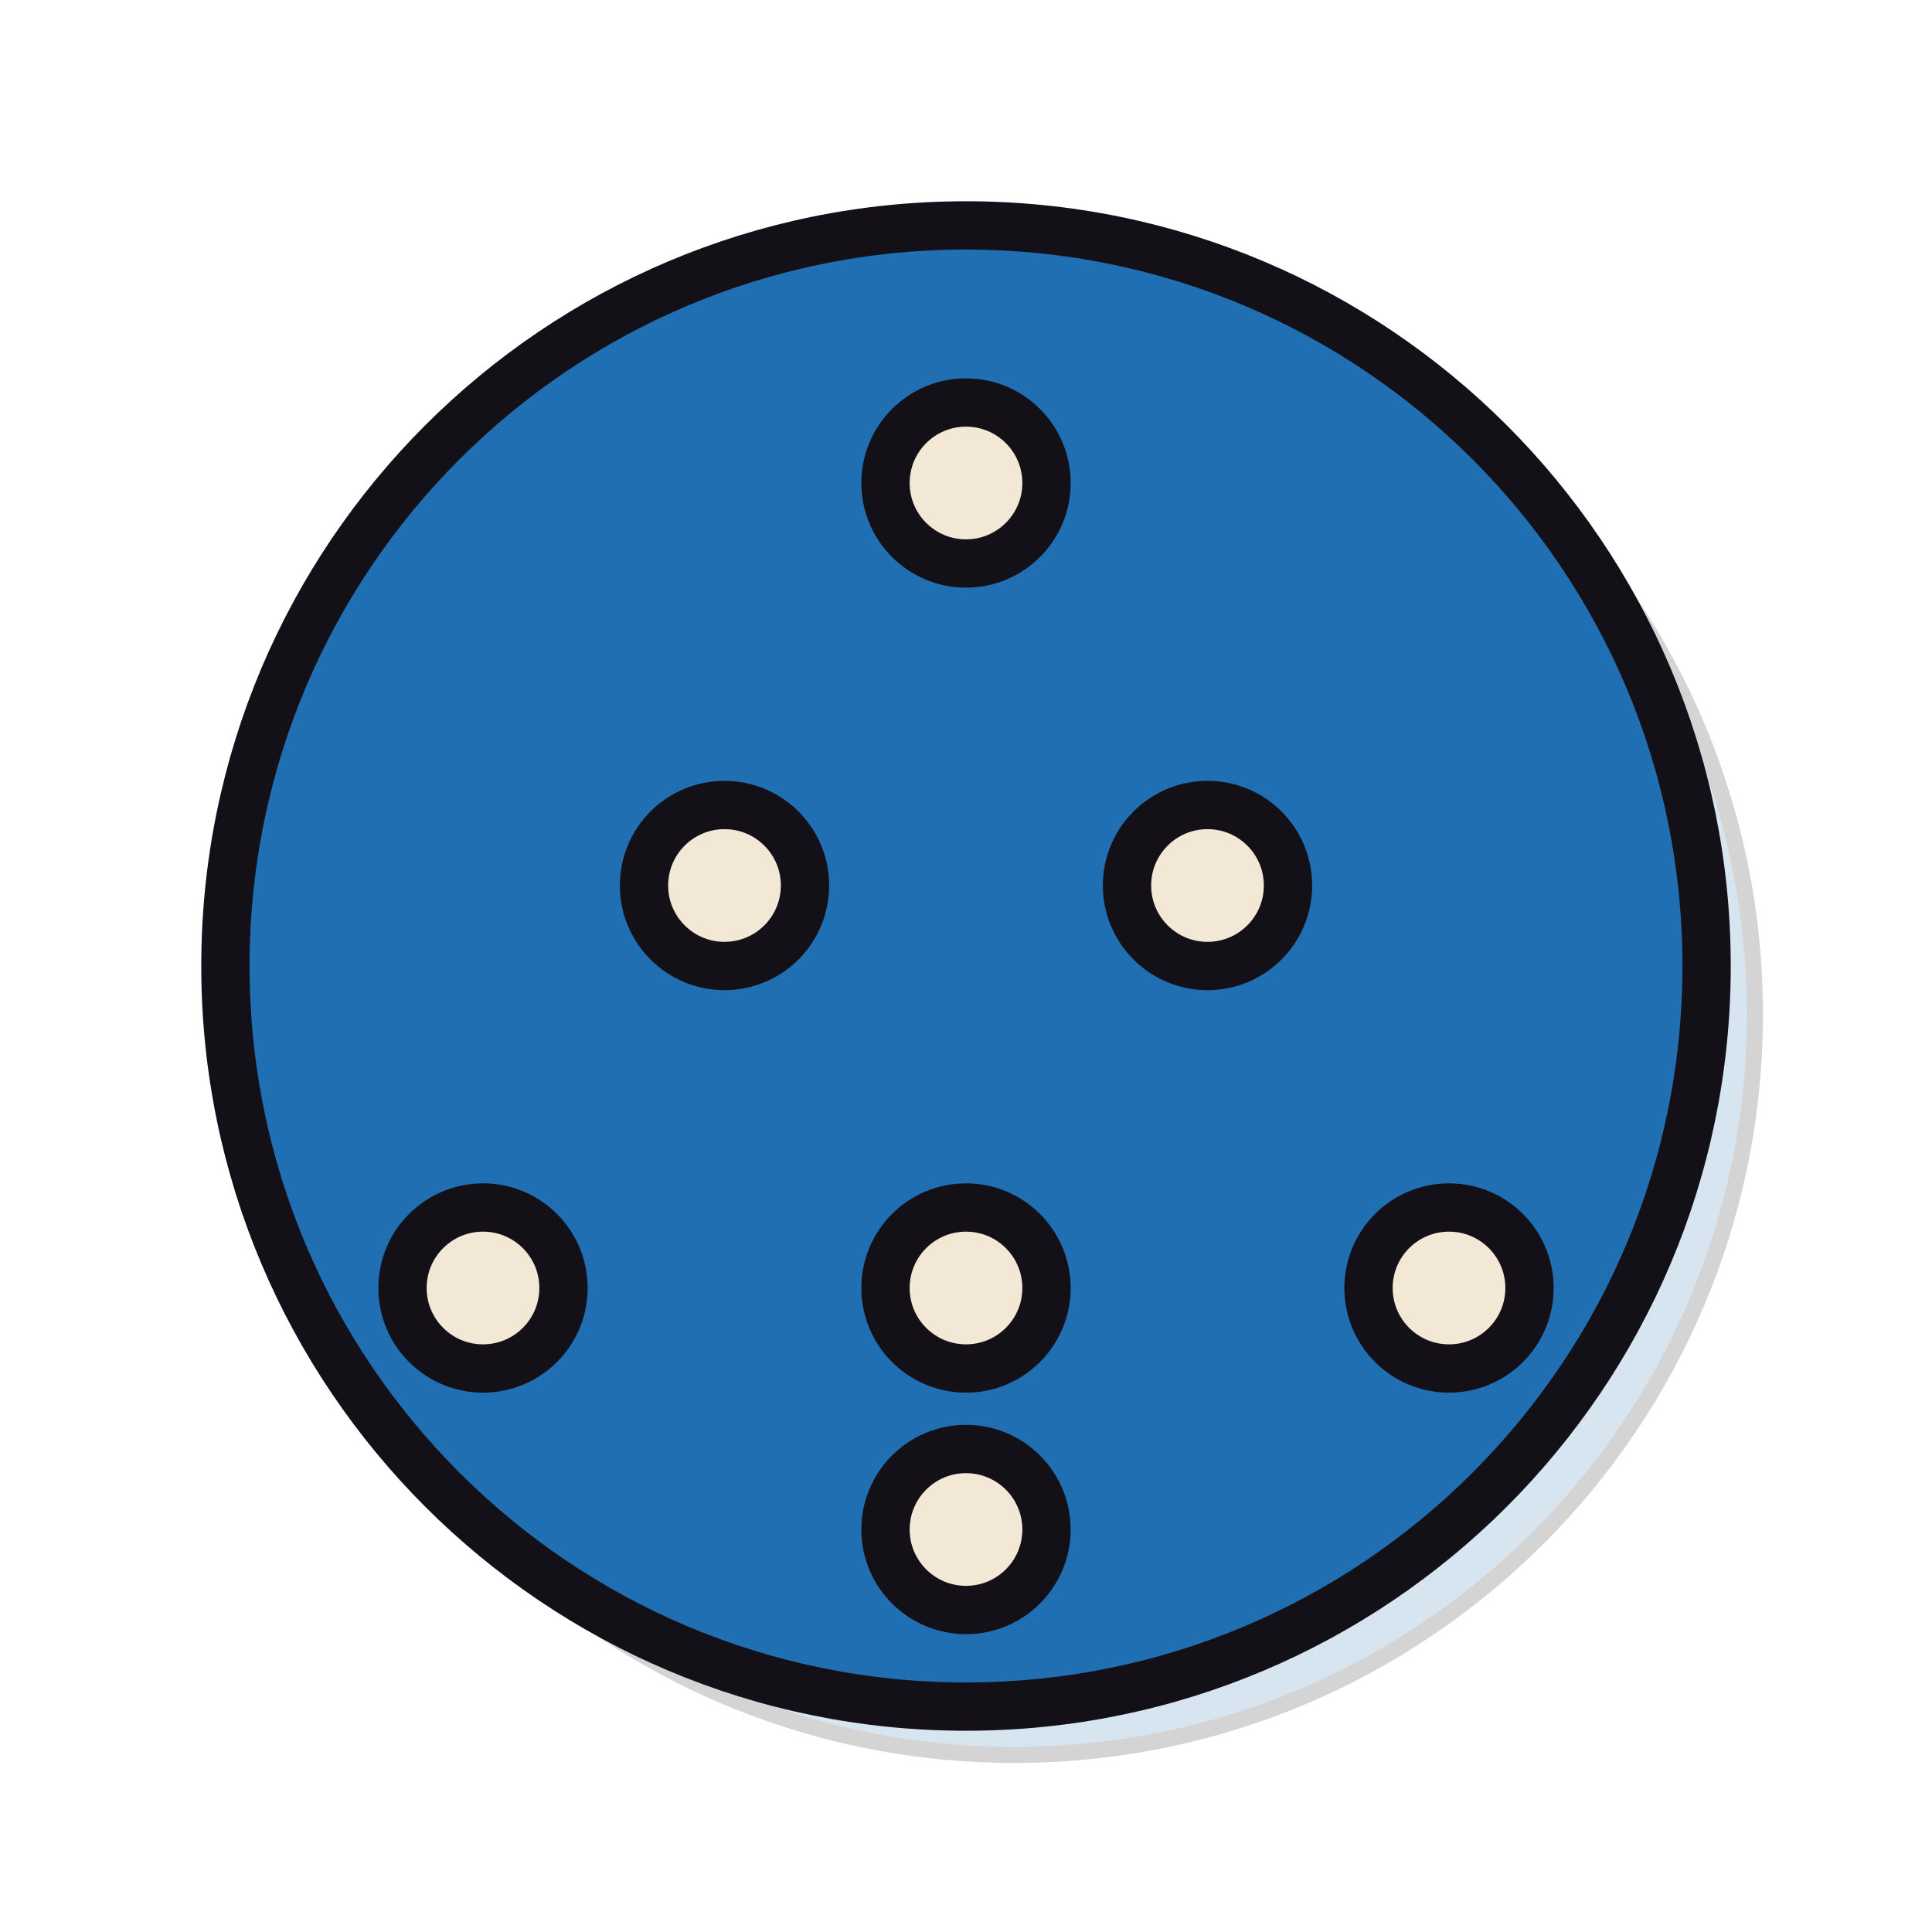
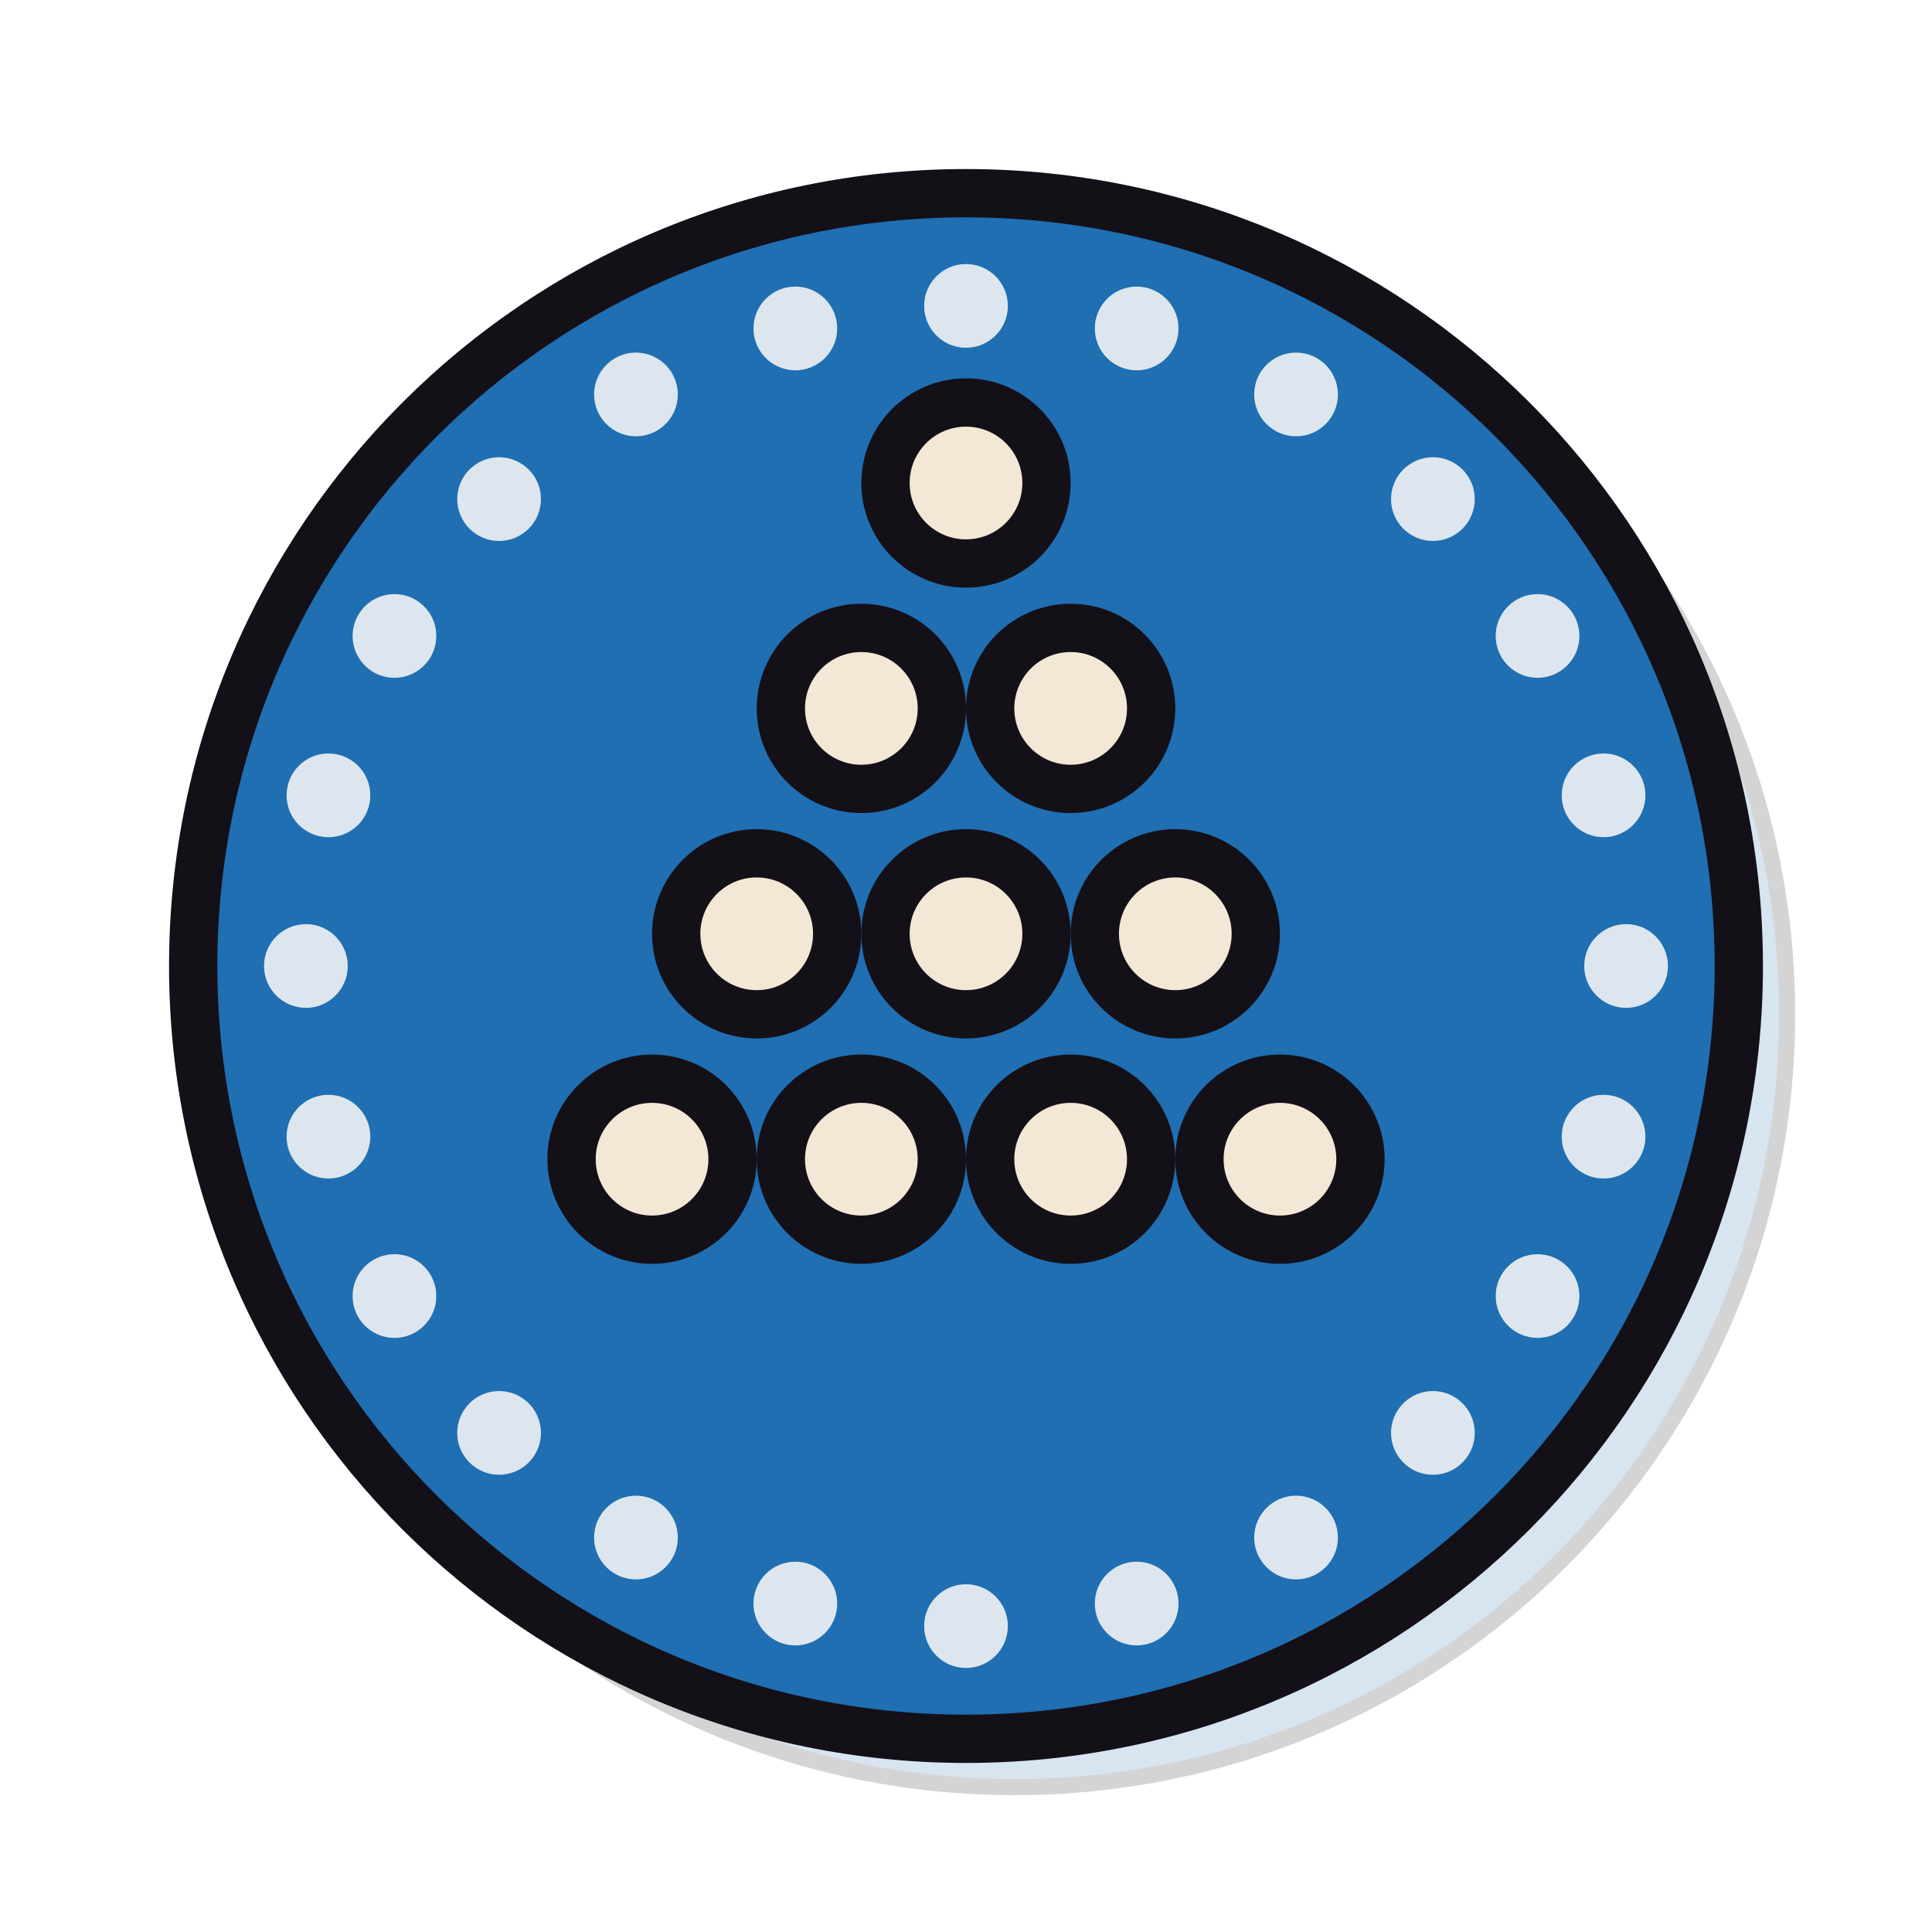
<svg xmlns="http://www.w3.org/2000/svg" viewBox="0 0 120 120" stroke-linejoin="round" stroke-linecap="round">
  <g transform="translate(3 3)" opacity=".18" fill="#141018" stroke="#141018">
-     <circle cx="60" cy="60" r="46" fill="#1F6FB2" />
-     <circle cx="60" cy="30" r="5" fill="#F2E8D5" />
-     <circle cx="45" cy="55" r="5" fill="#F2E8D5" />
-     <circle cx="75" cy="55" r="5" fill="#F2E8D5" />
-     <circle cx="30" cy="80" r="5" fill="#F2E8D5" />
-     <circle cx="60" cy="80" r="5" fill="#F2E8D5" />
-     <circle cx="90" cy="80" r="5" fill="#F2E8D5" />
-     <circle cx="60" cy="95" r="5" fill="#F2E8D5" />
+     <circle cx="60" cy="60" r="48" fill="#1F6FB2" />
+     <circle cx="101.0" cy="60.0" r="2.6" fill="#DDE6EE" stroke="none" />
+     <circle cx="99.6" cy="70.6" r="2.6" fill="#DDE6EE" stroke="none" />
+     <circle cx="95.5" cy="80.5" r="2.6" fill="#DDE6EE" stroke="none" />
+     <circle cx="89.0" cy="89.0" r="2.6" fill="#DDE6EE" stroke="none" />
+     <circle cx="80.5" cy="95.5" r="2.6" fill="#DDE6EE" stroke="none" />
+     <circle cx="70.6" cy="99.6" r="2.6" fill="#DDE6EE" stroke="none" />
+     <circle cx="60.0" cy="101.0" r="2.6" fill="#DDE6EE" stroke="none" />
+     <circle cx="49.4" cy="99.6" r="2.6" fill="#DDE6EE" stroke="none" />
+     <circle cx="39.5" cy="95.5" r="2.6" fill="#DDE6EE" stroke="none" />
+     <circle cx="31.0" cy="89.0" r="2.6" fill="#DDE6EE" stroke="none" />
+     <circle cx="24.5" cy="80.5" r="2.6" fill="#DDE6EE" stroke="none" />
+     <circle cx="20.4" cy="70.6" r="2.6" fill="#DDE6EE" stroke="none" />
+     <circle cx="19.0" cy="60.0" r="2.6" fill="#DDE6EE" stroke="none" />
+     <circle cx="20.4" cy="49.4" r="2.6" fill="#DDE6EE" stroke="none" />
+     <circle cx="24.5" cy="39.5" r="2.6" fill="#DDE6EE" stroke="none" />
+     <circle cx="31.0" cy="31.0" r="2.6" fill="#DDE6EE" stroke="none" />
+     <circle cx="39.5" cy="24.5" r="2.6" fill="#DDE6EE" stroke="none" />
+     <circle cx="49.4" cy="20.4" r="2.6" fill="#DDE6EE" stroke="none" />
+     <circle cx="60.0" cy="19.0" r="2.6" fill="#DDE6EE" stroke="none" />
+     <circle cx="70.6" cy="20.4" r="2.6" fill="#DDE6EE" stroke="none" />
+     <circle cx="80.5" cy="24.5" r="2.6" fill="#DDE6EE" stroke="none" />
+     <circle cx="89.0" cy="31.0" r="2.6" fill="#DDE6EE" stroke="none" />
+     <circle cx="95.5" cy="39.5" r="2.6" fill="#DDE6EE" stroke="none" />
+     <circle cx="99.6" cy="49.4" r="2.6" fill="#DDE6EE" stroke="none" />
+     <circle cx="60.0" cy="30" r="5" fill="#F2E8D5" />
+     <circle cx="53.5" cy="44" r="5" fill="#F2E8D5" />
+     <circle cx="66.5" cy="44" r="5" fill="#F2E8D5" />
+     <circle cx="47.0" cy="58" r="5" fill="#F2E8D5" />
+     <circle cx="60.0" cy="58" r="5" fill="#F2E8D5" />
+     <circle cx="73.0" cy="58" r="5" fill="#F2E8D5" />
+     <circle cx="40.5" cy="72" r="5" fill="#F2E8D5" />
+     <circle cx="53.5" cy="72" r="5" fill="#F2E8D5" />
+     <circle cx="66.5" cy="72" r="5" fill="#F2E8D5" />
+     <circle cx="79.5" cy="72" r="5" fill="#F2E8D5" />
  </g>
  <g stroke="#141018" stroke-width="3">
-     <circle cx="60" cy="60" r="46" fill="#1F6FB2" />
-     <circle cx="60" cy="30" r="5" fill="#F2E8D5" />
-     <circle cx="45" cy="55" r="5" fill="#F2E8D5" />
-     <circle cx="75" cy="55" r="5" fill="#F2E8D5" />
-     <circle cx="30" cy="80" r="5" fill="#F2E8D5" />
-     <circle cx="60" cy="80" r="5" fill="#F2E8D5" />
-     <circle cx="90" cy="80" r="5" fill="#F2E8D5" />
-     <circle cx="60" cy="95" r="5" fill="#F2E8D5" />
+     <circle cx="60" cy="60" r="48" fill="#1F6FB2" />
+     <circle cx="101.0" cy="60.0" r="2.6" fill="#DDE6EE" stroke="none" />
+     <circle cx="99.6" cy="70.6" r="2.6" fill="#DDE6EE" stroke="none" />
+     <circle cx="95.5" cy="80.5" r="2.6" fill="#DDE6EE" stroke="none" />
+     <circle cx="89.0" cy="89.0" r="2.6" fill="#DDE6EE" stroke="none" />
+     <circle cx="80.5" cy="95.5" r="2.6" fill="#DDE6EE" stroke="none" />
+     <circle cx="70.6" cy="99.6" r="2.6" fill="#DDE6EE" stroke="none" />
+     <circle cx="60.0" cy="101.0" r="2.6" fill="#DDE6EE" stroke="none" />
+     <circle cx="49.4" cy="99.6" r="2.6" fill="#DDE6EE" stroke="none" />
+     <circle cx="39.5" cy="95.5" r="2.6" fill="#DDE6EE" stroke="none" />
+     <circle cx="31.0" cy="89.0" r="2.6" fill="#DDE6EE" stroke="none" />
+     <circle cx="24.5" cy="80.5" r="2.6" fill="#DDE6EE" stroke="none" />
+     <circle cx="20.4" cy="70.6" r="2.6" fill="#DDE6EE" stroke="none" />
+     <circle cx="19.0" cy="60.0" r="2.6" fill="#DDE6EE" stroke="none" />
+     <circle cx="20.4" cy="49.4" r="2.6" fill="#DDE6EE" stroke="none" />
+     <circle cx="24.5" cy="39.5" r="2.6" fill="#DDE6EE" stroke="none" />
+     <circle cx="31.0" cy="31.0" r="2.6" fill="#DDE6EE" stroke="none" />
+     <circle cx="39.5" cy="24.5" r="2.6" fill="#DDE6EE" stroke="none" />
+     <circle cx="49.4" cy="20.4" r="2.6" fill="#DDE6EE" stroke="none" />
+     <circle cx="60.0" cy="19.0" r="2.6" fill="#DDE6EE" stroke="none" />
+     <circle cx="70.6" cy="20.4" r="2.6" fill="#DDE6EE" stroke="none" />
+     <circle cx="80.5" cy="24.5" r="2.6" fill="#DDE6EE" stroke="none" />
+     <circle cx="89.0" cy="31.0" r="2.6" fill="#DDE6EE" stroke="none" />
+     <circle cx="95.5" cy="39.5" r="2.6" fill="#DDE6EE" stroke="none" />
+     <circle cx="99.6" cy="49.4" r="2.6" fill="#DDE6EE" stroke="none" />
+     <circle cx="60.0" cy="30" r="5" fill="#F2E8D5" />
+     <circle cx="53.5" cy="44" r="5" fill="#F2E8D5" />
+     <circle cx="66.5" cy="44" r="5" fill="#F2E8D5" />
+     <circle cx="47.0" cy="58" r="5" fill="#F2E8D5" />
+     <circle cx="60.0" cy="58" r="5" fill="#F2E8D5" />
+     <circle cx="73.0" cy="58" r="5" fill="#F2E8D5" />
+     <circle cx="40.5" cy="72" r="5" fill="#F2E8D5" />
+     <circle cx="53.5" cy="72" r="5" fill="#F2E8D5" />
+     <circle cx="66.5" cy="72" r="5" fill="#F2E8D5" />
+     <circle cx="79.5" cy="72" r="5" fill="#F2E8D5" />
  </g>
</svg>
